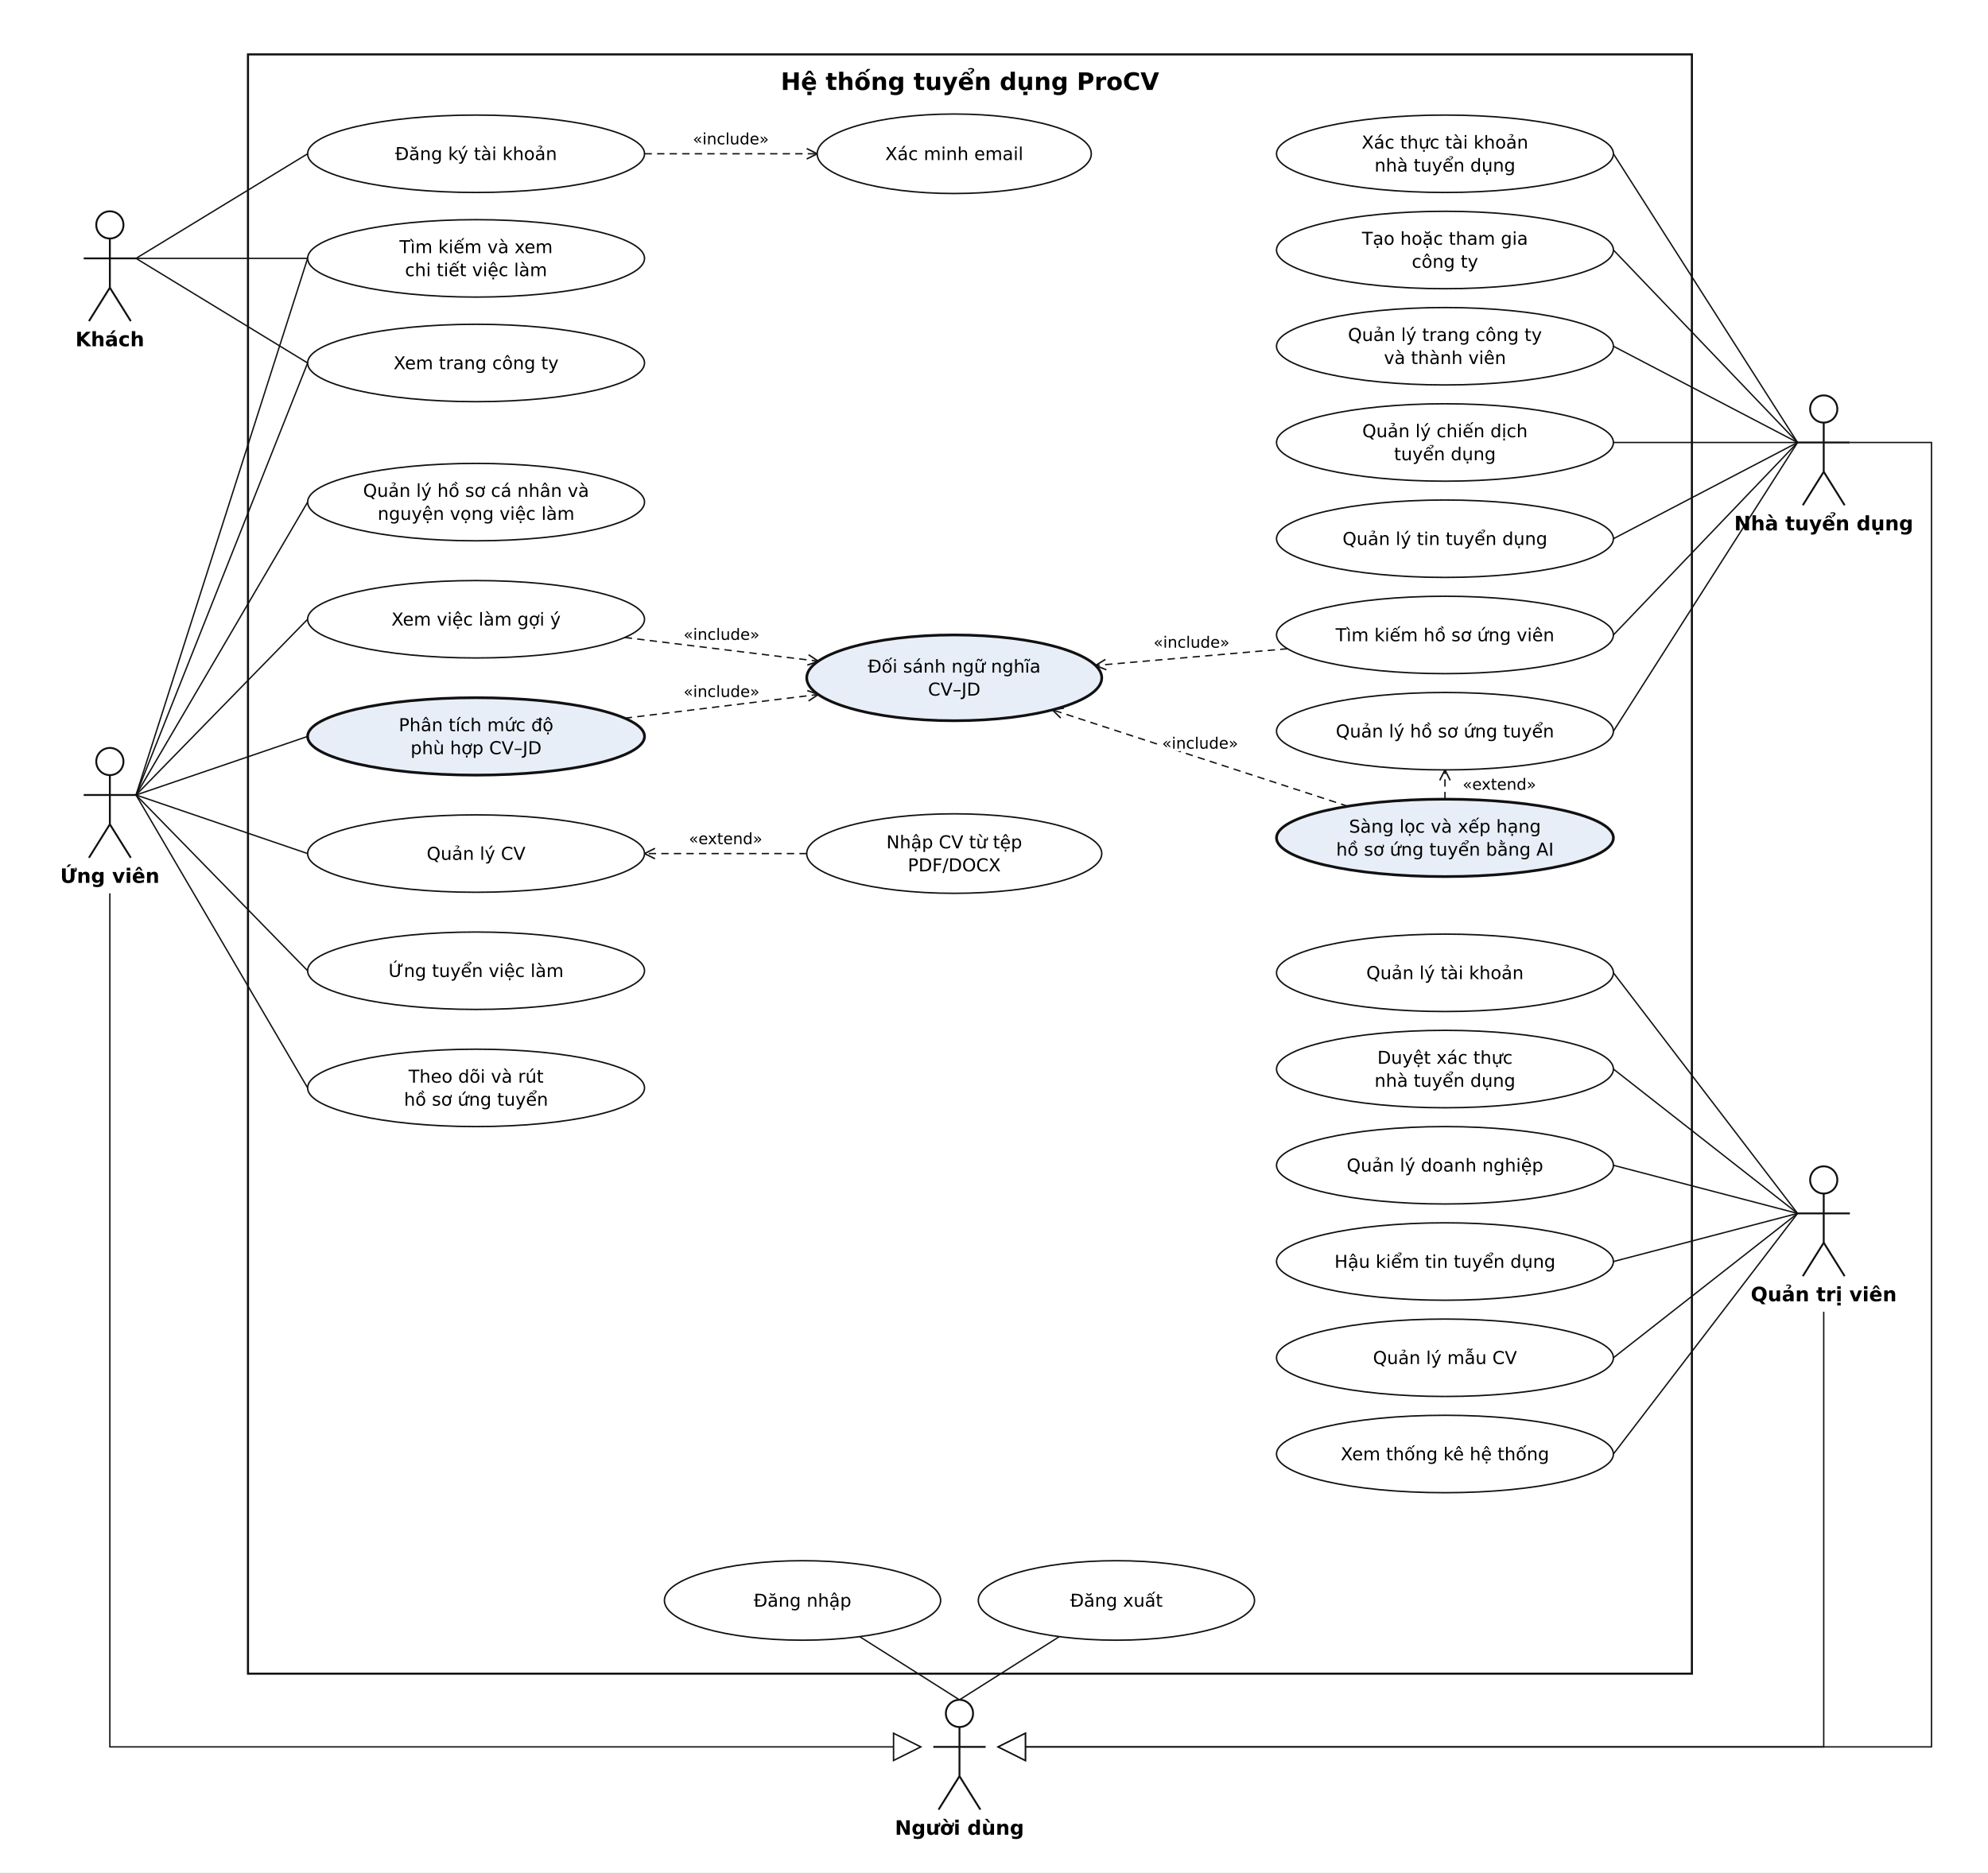
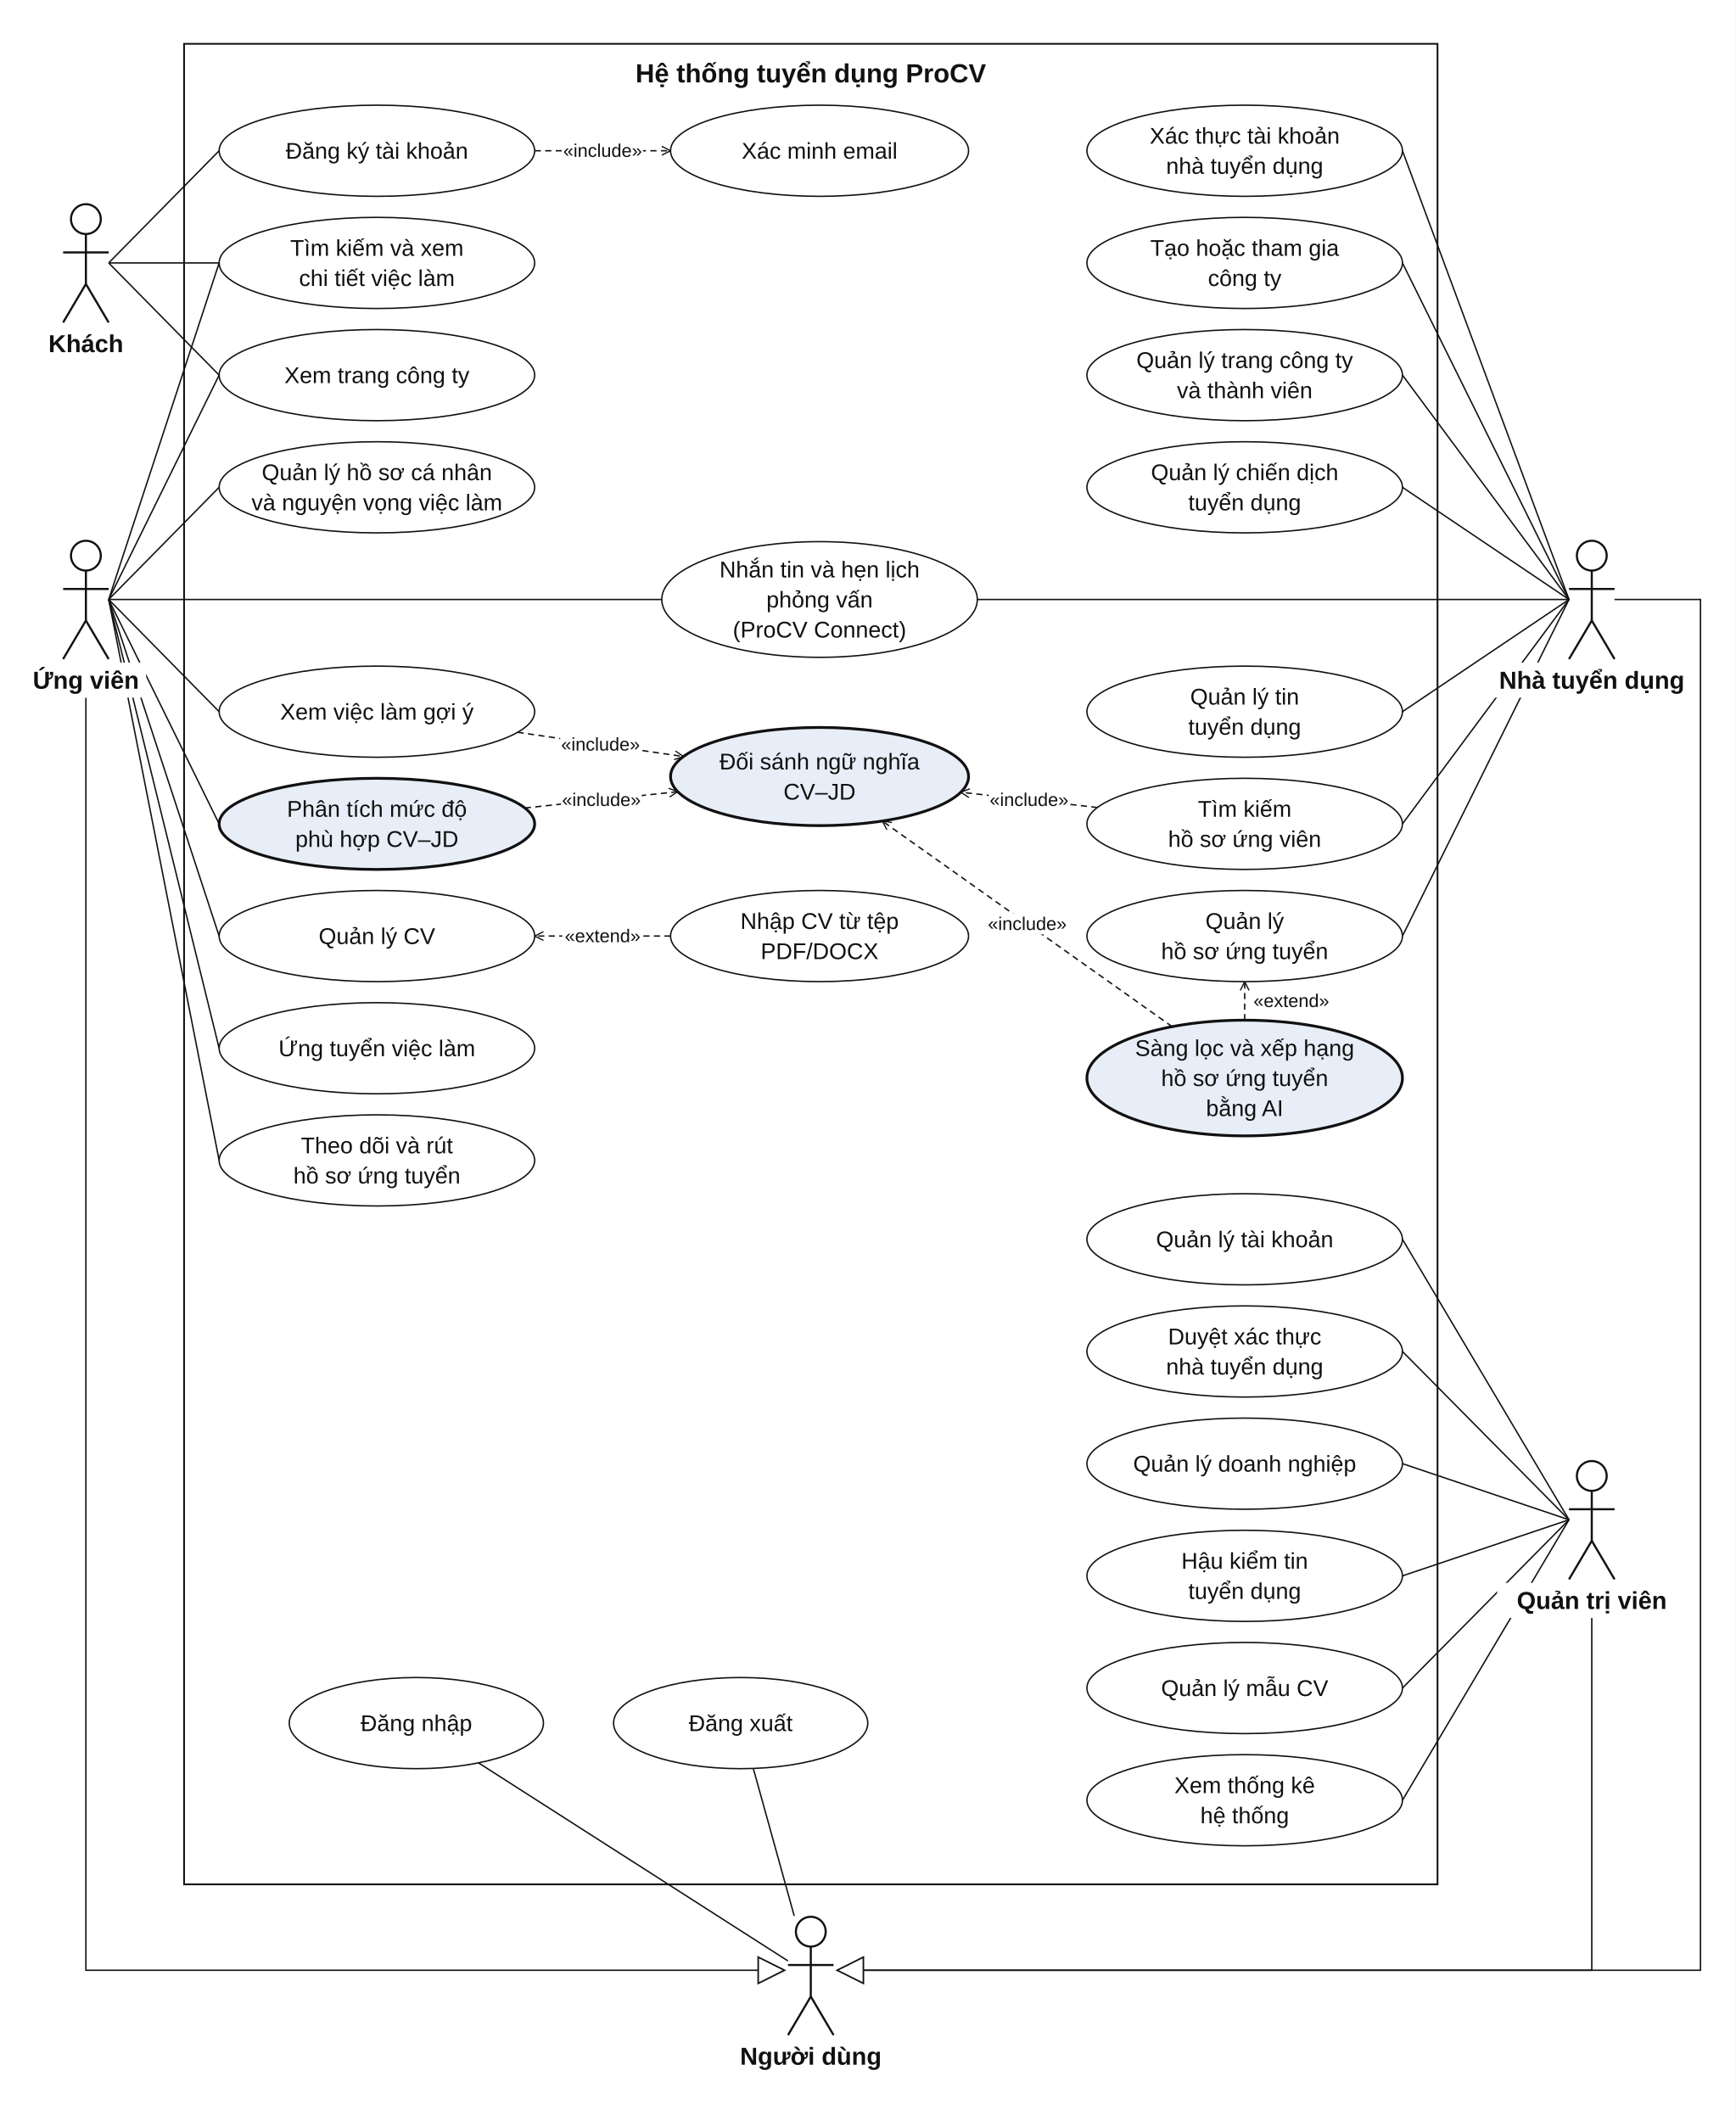
- <svg xmlns="http://www.w3.org/2000/svg" width="1900" height="1790" viewBox="0 0 1900 1790" font-family="'DejaVu Sans', 'Segoe UI', Arial, Helvetica, sans-serif">
+ <svg xmlns="http://www.w3.org/2000/svg" width="1980" height="2420" viewBox="0 0 1980 2420" font-family="Arial, Helvetica, 'DejaVu Sans', sans-serif">
  <defs>
    <marker id="open" viewBox="0 0 12 12" refX="11" refY="6" markerWidth="12" markerHeight="12" orient="auto-start-reverse" markerUnits="userSpaceOnUse">
      <path d="M1,1 L11,6 L1,11" fill="none" stroke="#111" stroke-width="1.4" />
    </marker>
  </defs>
-   <rect width="1900" height="1790" fill="#fff" />
-   <rect x="237" y="52" width="1380" height="1548" fill="none" stroke="#111" stroke-width="2" />
-   <text x="927.0" y="86" text-anchor="middle" font-size="23" font-weight="bold">Hệ thống tuyển dụng ProCV</text>
-   <line x1="130.0" y1="247.0" x2="294.0" y2="147.0" stroke="#111" stroke-width="1.3" />
-   <line x1="130.0" y1="247.0" x2="294.0" y2="247.0" stroke="#111" stroke-width="1.3" />
-   <line x1="130.0" y1="247.0" x2="294.0" y2="347.0" stroke="#111" stroke-width="1.3" />
-   <line x1="130.0" y1="760.0" x2="294.0" y2="247.0" stroke="#111" stroke-width="1.3" />
-   <line x1="130.0" y1="760.0" x2="294.0" y2="347.0" stroke="#111" stroke-width="1.3" />
-   <line x1="130.0" y1="760.0" x2="294.0" y2="480.0" stroke="#111" stroke-width="1.3" />
-   <line x1="130.0" y1="760.0" x2="294.0" y2="592.0" stroke="#111" stroke-width="1.3" />
-   <line x1="130.0" y1="760.0" x2="294.0" y2="704.0" stroke="#111" stroke-width="1.3" />
-   <line x1="130.0" y1="760.0" x2="294.0" y2="816.0" stroke="#111" stroke-width="1.3" />
-   <line x1="130.0" y1="760.0" x2="294.0" y2="928.0" stroke="#111" stroke-width="1.3" />
-   <line x1="130.0" y1="760.0" x2="294.0" y2="1040.0" stroke="#111" stroke-width="1.3" />
-   <line x1="1718.0" y1="423.0" x2="1542.0" y2="147.0" stroke="#111" stroke-width="1.3" />
-   <line x1="1718.0" y1="423.0" x2="1542.0" y2="239.0" stroke="#111" stroke-width="1.3" />
-   <line x1="1718.0" y1="423.0" x2="1542.0" y2="331.0" stroke="#111" stroke-width="1.3" />
-   <line x1="1718.0" y1="423.0" x2="1542.0" y2="423.0" stroke="#111" stroke-width="1.3" />
-   <line x1="1718.0" y1="423.0" x2="1542.0" y2="515.0" stroke="#111" stroke-width="1.3" />
-   <line x1="1718.0" y1="423.0" x2="1542.0" y2="607.0" stroke="#111" stroke-width="1.3" />
-   <line x1="1718.0" y1="423.0" x2="1542.0" y2="699.0" stroke="#111" stroke-width="1.3" />
-   <line x1="1718.0" y1="1160.0" x2="1542.0" y2="930.0" stroke="#111" stroke-width="1.3" />
-   <line x1="1718.0" y1="1160.0" x2="1542.0" y2="1022.0" stroke="#111" stroke-width="1.3" />
-   <line x1="1718.0" y1="1160.0" x2="1542.0" y2="1114.0" stroke="#111" stroke-width="1.3" />
-   <line x1="1718.0" y1="1160.0" x2="1542.0" y2="1206.0" stroke="#111" stroke-width="1.3" />
-   <line x1="1718.0" y1="1160.0" x2="1542.0" y2="1298.0" stroke="#111" stroke-width="1.3" />
-   <line x1="1718.0" y1="1160.0" x2="1542.0" y2="1390.0" stroke="#111" stroke-width="1.3" />
-   <line x1="917.0" y1="1625.0" x2="821.6" y2="1564.6" stroke="#111" stroke-width="1.3" />
-   <line x1="917.0" y1="1625.0" x2="1012.4" y2="1564.6" stroke="#111" stroke-width="1.3" />
-   <line x1="616.0" y1="147.0" x2="781.0" y2="147.0" stroke="#111" stroke-width="1.3" stroke-dasharray="7 5" marker-end="url(#open)" />
-   <text x="698.5" y="138.0" text-anchor="middle" font-size="15" paint-order="stroke" stroke="#fff" stroke-width="5" stroke-linejoin="round">«include»</text>
-   <line x1="597.1" y1="609.4" x2="782.1" y2="632.1" stroke="#111" stroke-width="1.3" stroke-dasharray="7 5" marker-end="url(#open)" />
-   <text x="689.6" y="611.7" text-anchor="middle" font-size="15" paint-order="stroke" stroke="#fff" stroke-width="5" stroke-linejoin="round">«include»</text>
-   <line x1="597.1" y1="686.6" x2="782.1" y2="663.9" stroke="#111" stroke-width="1.3" stroke-dasharray="7 5" marker-end="url(#open)" />
-   <text x="689.6" y="666.3" text-anchor="middle" font-size="15" paint-order="stroke" stroke="#fff" stroke-width="5" stroke-linejoin="round">«include»</text>
-   <line x1="1230.5" y1="620.2" x2="1047.0" y2="636.2" stroke="#111" stroke-width="1.3" stroke-dasharray="7 5" marker-end="url(#open)" />
-   <text x="1138.8" y="619.2" text-anchor="middle" font-size="15" paint-order="stroke" stroke="#fff" stroke-width="5" stroke-linejoin="round">«include»</text>
-   <line x1="1288.3" y1="770.8" x2="1005.8" y2="678.6" stroke="#111" stroke-width="1.3" stroke-dasharray="7 5" marker-end="url(#open)" />
-   <text x="1147.0" y="715.7" text-anchor="middle" font-size="15" paint-order="stroke" stroke="#fff" stroke-width="5" stroke-linejoin="round">«include»</text>
-   <line x1="771.0" y1="816.0" x2="616.0" y2="816.0" stroke="#111" stroke-width="1.3" stroke-dasharray="7 5" marker-end="url(#open)" />
-   <text x="693.5" y="807.0" text-anchor="middle" font-size="15" paint-order="stroke" stroke="#fff" stroke-width="5" stroke-linejoin="round">«extend»</text>
-   <line x1="1381.0" y1="764.0" x2="1381.0" y2="736.0" stroke="#111" stroke-width="1.3" stroke-dasharray="7 5" marker-end="url(#open)" />
-   <text x="1433.0" y="755.0" text-anchor="middle" font-size="15" paint-order="stroke" stroke="#fff" stroke-width="5" stroke-linejoin="round">«extend»</text>
-   <polyline points="105,854 105,1670 880,1670" fill="none" stroke="#111" stroke-width="1.3" />
-   <polygon points="880.0,1670.0 854.0,1683.0 854.0,1657.0" fill="#fff" stroke="#111" stroke-width="1.4" />
-   <polyline points="1768,423 1846,423 1846,1670 954,1670" fill="none" stroke="#111" stroke-width="1.3" />
-   <polygon points="954.0,1670.0 980.0,1657.0 980.0,1683.0" fill="#fff" stroke="#111" stroke-width="1.4" />
-   <polyline points="1743,1254 1743,1670 954,1670" fill="none" stroke="#111" stroke-width="1.3" />
-   <polygon points="954.0,1670.0 980.0,1657.0 980.0,1683.0" fill="#fff" stroke="#111" stroke-width="1.4" />
-   <ellipse cx="455" cy="147" rx="161.0" ry="37.0" fill="#fff" stroke="#111" stroke-width="1.4" />
-   <text x="455" y="153" text-anchor="middle" font-size="17">Đăng ký tài khoản</text>
-   <ellipse cx="455" cy="247" rx="161.0" ry="37.0" fill="#fff" stroke="#111" stroke-width="1.4" />
-   <text x="455" y="242" text-anchor="middle" font-size="17">Tìm kiếm và xem</text>
-   <text x="455" y="264" text-anchor="middle" font-size="17">chi tiết việc làm</text>
-   <ellipse cx="455" cy="347" rx="161.0" ry="37.0" fill="#fff" stroke="#111" stroke-width="1.4" />
-   <text x="455" y="353" text-anchor="middle" font-size="17">Xem trang công ty</text>
-   <ellipse cx="455" cy="480" rx="161.0" ry="37.0" fill="#fff" stroke="#111" stroke-width="1.4" />
-   <text x="455" y="475" text-anchor="middle" font-size="17">Quản lý hồ sơ cá nhân và</text>
-   <text x="455" y="497" text-anchor="middle" font-size="17">nguyện vọng việc làm</text>
-   <ellipse cx="455" cy="592" rx="161.0" ry="37.0" fill="#fff" stroke="#111" stroke-width="1.4" />
-   <text x="455" y="598" text-anchor="middle" font-size="17">Xem việc làm gợi ý</text>
-   <ellipse cx="455" cy="704" rx="161.0" ry="37.0" fill="#E8EEF7" stroke="#111" stroke-width="2.6" />
-   <text x="455" y="699" text-anchor="middle" font-size="17">Phân tích mức độ</text>
-   <text x="455" y="721" text-anchor="middle" font-size="17">phù hợp CV–JD</text>
-   <ellipse cx="455" cy="816" rx="161.0" ry="37.0" fill="#fff" stroke="#111" stroke-width="1.4" />
-   <text x="455" y="822" text-anchor="middle" font-size="17">Quản lý CV</text>
-   <ellipse cx="455" cy="928" rx="161.0" ry="37.0" fill="#fff" stroke="#111" stroke-width="1.4" />
-   <text x="455" y="934" text-anchor="middle" font-size="17">Ứng tuyển việc làm</text>
-   <ellipse cx="455" cy="1040" rx="161.0" ry="37.0" fill="#fff" stroke="#111" stroke-width="1.4" />
-   <text x="455" y="1035" text-anchor="middle" font-size="17">Theo dõi và rút</text>
-   <text x="455" y="1057" text-anchor="middle" font-size="17">hồ sơ ứng tuyển</text>
-   <ellipse cx="1381" cy="147" rx="161.0" ry="37.0" fill="#fff" stroke="#111" stroke-width="1.4" />
-   <text x="1381" y="142" text-anchor="middle" font-size="17">Xác thực tài khoản</text>
-   <text x="1381" y="164" text-anchor="middle" font-size="17">nhà tuyển dụng</text>
-   <ellipse cx="1381" cy="239" rx="161.0" ry="37.0" fill="#fff" stroke="#111" stroke-width="1.4" />
-   <text x="1381" y="234" text-anchor="middle" font-size="17">Tạo hoặc tham gia</text>
-   <text x="1381" y="256" text-anchor="middle" font-size="17">công ty</text>
-   <ellipse cx="1381" cy="331" rx="161.0" ry="37.0" fill="#fff" stroke="#111" stroke-width="1.4" />
-   <text x="1381" y="326" text-anchor="middle" font-size="17">Quản lý trang công ty</text>
-   <text x="1381" y="348" text-anchor="middle" font-size="17">và thành viên</text>
-   <ellipse cx="1381" cy="423" rx="161.0" ry="37.0" fill="#fff" stroke="#111" stroke-width="1.4" />
-   <text x="1381" y="418" text-anchor="middle" font-size="17">Quản lý chiến dịch</text>
-   <text x="1381" y="440" text-anchor="middle" font-size="17">tuyển dụng</text>
-   <ellipse cx="1381" cy="515" rx="161.0" ry="37.0" fill="#fff" stroke="#111" stroke-width="1.4" />
-   <text x="1381" y="521" text-anchor="middle" font-size="17">Quản lý tin tuyển dụng</text>
-   <ellipse cx="1381" cy="607" rx="161.0" ry="37.0" fill="#fff" stroke="#111" stroke-width="1.4" />
-   <text x="1381" y="613" text-anchor="middle" font-size="17">Tìm kiếm hồ sơ ứng viên</text>
-   <ellipse cx="1381" cy="699" rx="161.0" ry="37.0" fill="#fff" stroke="#111" stroke-width="1.4" />
-   <text x="1381" y="705" text-anchor="middle" font-size="17">Quản lý hồ sơ ứng tuyển</text>
-   <ellipse cx="1381" cy="801" rx="161.0" ry="37.0" fill="#E8EEF7" stroke="#111" stroke-width="2.6" />
-   <text x="1381" y="796" text-anchor="middle" font-size="17">Sàng lọc và xếp hạng</text>
-   <text x="1381" y="818" text-anchor="middle" font-size="17">hồ sơ ứng tuyển bằng AI</text>
-   <ellipse cx="1381" cy="930" rx="161.0" ry="37.0" fill="#fff" stroke="#111" stroke-width="1.4" />
-   <text x="1381" y="936" text-anchor="middle" font-size="17">Quản lý tài khoản</text>
-   <ellipse cx="1381" cy="1022" rx="161.0" ry="37.0" fill="#fff" stroke="#111" stroke-width="1.4" />
-   <text x="1381" y="1017" text-anchor="middle" font-size="17">Duyệt xác thực</text>
-   <text x="1381" y="1039" text-anchor="middle" font-size="17">nhà tuyển dụng</text>
-   <ellipse cx="1381" cy="1114" rx="161.0" ry="37.0" fill="#fff" stroke="#111" stroke-width="1.4" />
-   <text x="1381" y="1120" text-anchor="middle" font-size="17">Quản lý doanh nghiệp</text>
-   <ellipse cx="1381" cy="1206" rx="161.0" ry="37.0" fill="#fff" stroke="#111" stroke-width="1.4" />
-   <text x="1381" y="1212" text-anchor="middle" font-size="17">Hậu kiểm tin tuyển dụng</text>
-   <ellipse cx="1381" cy="1298" rx="161.0" ry="37.0" fill="#fff" stroke="#111" stroke-width="1.4" />
-   <text x="1381" y="1304" text-anchor="middle" font-size="17">Quản lý mẫu CV</text>
-   <ellipse cx="1381" cy="1390" rx="161.0" ry="37.0" fill="#fff" stroke="#111" stroke-width="1.4" />
-   <text x="1381" y="1396" text-anchor="middle" font-size="17">Xem thống kê hệ thống</text>
-   <ellipse cx="912" cy="147" rx="131.0" ry="38.0" fill="#fff" stroke="#111" stroke-width="1.4" />
-   <text x="912" y="153" text-anchor="middle" font-size="17">Xác minh email</text>
-   <ellipse cx="912" cy="648" rx="141.0" ry="41.0" fill="#E8EEF7" stroke="#111" stroke-width="2.6" />
-   <text x="912" y="643" text-anchor="middle" font-size="17">Đối sánh ngữ nghĩa</text>
-   <text x="912" y="665" text-anchor="middle" font-size="17">CV–JD</text>
-   <ellipse cx="912" cy="816" rx="141.0" ry="38.0" fill="#fff" stroke="#111" stroke-width="1.4" />
-   <text x="912" y="811" text-anchor="middle" font-size="17">Nhập CV từ tệp</text>
-   <text x="912" y="833" text-anchor="middle" font-size="17">PDF/DOCX</text>
-   <ellipse cx="767" cy="1530" rx="132.0" ry="38.0" fill="#fff" stroke="#111" stroke-width="1.4" />
-   <text x="767" y="1536" text-anchor="middle" font-size="17">Đăng nhập</text>
-   <ellipse cx="1067" cy="1530" rx="132.0" ry="38.0" fill="#fff" stroke="#111" stroke-width="1.4" />
-   <text x="1067" y="1536" text-anchor="middle" font-size="17">Đăng xuất</text>
-   <circle cx="105" cy="215" r="13" fill="#fff" stroke="#111" stroke-width="1.8" />
-   <line x1="105" y1="228" x2="105" y2="275" stroke="#111" stroke-width="1.8" />
-   <line x1="80" y1="247" x2="130" y2="247" stroke="#111" stroke-width="1.8" />
-   <line x1="105" y1="275" x2="85" y2="307" stroke="#111" stroke-width="1.8" />
-   <line x1="105" y1="275" x2="125" y2="307" stroke="#111" stroke-width="1.8" />
-   <text x="105" y="331" text-anchor="middle" font-size="19" font-weight="bold">Khách</text>
-   <circle cx="105" cy="728" r="13" fill="#fff" stroke="#111" stroke-width="1.8" />
-   <line x1="105" y1="741" x2="105" y2="788" stroke="#111" stroke-width="1.8" />
-   <line x1="80" y1="760" x2="130" y2="760" stroke="#111" stroke-width="1.8" />
-   <line x1="105" y1="788" x2="85" y2="820" stroke="#111" stroke-width="1.8" />
-   <line x1="105" y1="788" x2="125" y2="820" stroke="#111" stroke-width="1.8" />
-   <text x="105" y="844" text-anchor="middle" font-size="19" font-weight="bold">Ứng viên</text>
-   <circle cx="1743" cy="391" r="13" fill="#fff" stroke="#111" stroke-width="1.8" />
-   <line x1="1743" y1="404" x2="1743" y2="451" stroke="#111" stroke-width="1.8" />
-   <line x1="1718" y1="423" x2="1768" y2="423" stroke="#111" stroke-width="1.8" />
-   <line x1="1743" y1="451" x2="1723" y2="483" stroke="#111" stroke-width="1.8" />
-   <line x1="1743" y1="451" x2="1763" y2="483" stroke="#111" stroke-width="1.8" />
-   <text x="1743" y="507" text-anchor="middle" font-size="19" font-weight="bold">Nhà tuyển dụng</text>
-   <circle cx="1743" cy="1128" r="13" fill="#fff" stroke="#111" stroke-width="1.8" />
-   <line x1="1743" y1="1141" x2="1743" y2="1188" stroke="#111" stroke-width="1.8" />
-   <line x1="1718" y1="1160" x2="1768" y2="1160" stroke="#111" stroke-width="1.8" />
-   <line x1="1743" y1="1188" x2="1723" y2="1220" stroke="#111" stroke-width="1.8" />
-   <line x1="1743" y1="1188" x2="1763" y2="1220" stroke="#111" stroke-width="1.8" />
-   <text x="1743" y="1244" text-anchor="middle" font-size="19" font-weight="bold">Quản trị viên</text>
-   <circle cx="917" cy="1638" r="13" fill="#fff" stroke="#111" stroke-width="1.8" />
-   <line x1="917" y1="1651" x2="917" y2="1698" stroke="#111" stroke-width="1.8" />
-   <line x1="892" y1="1670" x2="942" y2="1670" stroke="#111" stroke-width="1.8" />
-   <line x1="917" y1="1698" x2="897" y2="1730" stroke="#111" stroke-width="1.8" />
-   <line x1="917" y1="1698" x2="937" y2="1730" stroke="#111" stroke-width="1.8" />
-   <text x="917" y="1754" text-anchor="middle" font-size="19" font-weight="bold">Người dùng</text>
+   <rect width="1980" height="2420" fill="#fff" />
+   <rect x="210" y="50" width="1430" height="2100" fill="none" stroke="#111" stroke-width="2" />
+   <text x="925.0" y="94" text-anchor="middle" font-size="30" font-weight="bold" fill="#111">Hệ thống tuyển dụng ProCV</text>
+   <line x1="124.0" y1="300.0" x2="250.0" y2="172.0" stroke="#111" stroke-width="1.6" />
+   <line x1="124.0" y1="300.0" x2="250.0" y2="300.0" stroke="#111" stroke-width="1.6" />
+   <line x1="124.0" y1="300.0" x2="250.0" y2="428.0" stroke="#111" stroke-width="1.6" />
+   <line x1="124.0" y1="684.0" x2="250.0" y2="300.0" stroke="#111" stroke-width="1.6" />
+   <line x1="124.0" y1="684.0" x2="250.0" y2="428.0" stroke="#111" stroke-width="1.6" />
+   <line x1="124.0" y1="684.0" x2="250.0" y2="556.0" stroke="#111" stroke-width="1.6" />
+   <line x1="124.0" y1="684.0" x2="755.0" y2="684.0" stroke="#111" stroke-width="1.6" />
+   <line x1="124.0" y1="684.0" x2="250.0" y2="812.0" stroke="#111" stroke-width="1.6" />
+   <line x1="124.0" y1="684.0" x2="250.0" y2="940.0" stroke="#111" stroke-width="1.6" />
+   <line x1="124.0" y1="684.0" x2="250.0" y2="1068.0" stroke="#111" stroke-width="1.6" />
+   <line x1="124.0" y1="684.0" x2="250.0" y2="1196.0" stroke="#111" stroke-width="1.6" />
+   <line x1="124.0" y1="684.0" x2="250.0" y2="1324.0" stroke="#111" stroke-width="1.6" />
+   <line x1="1790.0" y1="684.0" x2="1600.0" y2="172.0" stroke="#111" stroke-width="1.6" />
+   <line x1="1790.0" y1="684.0" x2="1600.0" y2="300.0" stroke="#111" stroke-width="1.6" />
+   <line x1="1790.0" y1="684.0" x2="1600.0" y2="428.0" stroke="#111" stroke-width="1.6" />
+   <line x1="1790.0" y1="684.0" x2="1600.0" y2="556.0" stroke="#111" stroke-width="1.6" />
+   <line x1="1790.0" y1="684.0" x2="1115.0" y2="684.0" stroke="#111" stroke-width="1.6" />
+   <line x1="1790.0" y1="684.0" x2="1600.0" y2="812.0" stroke="#111" stroke-width="1.6" />
+   <line x1="1790.0" y1="684.0" x2="1600.0" y2="940.0" stroke="#111" stroke-width="1.6" />
+   <line x1="1790.0" y1="684.0" x2="1600.0" y2="1068.0" stroke="#111" stroke-width="1.6" />
+   <line x1="1790.0" y1="1734.0" x2="1600.0" y2="1414.0" stroke="#111" stroke-width="1.6" />
+   <line x1="1790.0" y1="1734.0" x2="1600.0" y2="1542.0" stroke="#111" stroke-width="1.6" />
+   <line x1="1790.0" y1="1734.0" x2="1600.0" y2="1670.0" stroke="#111" stroke-width="1.6" />
+   <line x1="1790.0" y1="1734.0" x2="1600.0" y2="1798.0" stroke="#111" stroke-width="1.6" />
+   <line x1="1790.0" y1="1734.0" x2="1600.0" y2="1926.0" stroke="#111" stroke-width="1.6" />
+   <line x1="1790.0" y1="1734.0" x2="1600.0" y2="2054.0" stroke="#111" stroke-width="1.6" />
+   <line x1="899.0" y1="2237.4" x2="545.9" y2="2011.4" stroke="#111" stroke-width="1.6" />
+   <line x1="906.1" y1="2186.0" x2="859.4" y2="2017.7" stroke="#111" stroke-width="1.6" />
+   <line x1="610.0" y1="172.0" x2="765.0" y2="172.0" stroke="#111" stroke-width="1.6" stroke-dasharray="7 5" marker-end="url(#open)" />
+   <line x1="590.5" y1="835.5" x2="779.7" y2="863.2" stroke="#111" stroke-width="1.6" stroke-dasharray="7 5" marker-end="url(#open)" />
+   <line x1="598.8" y1="921.9" x2="773.3" y2="903.3" stroke="#111" stroke-width="1.6" stroke-dasharray="7 5" marker-end="url(#open)" />
+   <line x1="1252.0" y1="921.3" x2="1096.0" y2="903.9" stroke="#111" stroke-width="1.6" stroke-dasharray="7 5" marker-end="url(#open)" />
+   <line x1="1337.3" y1="1171.4" x2="1006.6" y2="936.8" stroke="#111" stroke-width="1.6" stroke-dasharray="7 5" marker-end="url(#open)" />
+   <line x1="765.0" y1="1068.0" x2="610.0" y2="1068.0" stroke="#111" stroke-width="1.6" stroke-dasharray="7 5" marker-end="url(#open)" />
+   <line x1="1420.0" y1="1164.0" x2="1420.0" y2="1120.0" stroke="#111" stroke-width="1.6" stroke-dasharray="7 5" marker-end="url(#open)" />
+   <polyline points="98.0,796.0 98.0,2248.0 865.0,2248.0" fill="none" stroke="#111" stroke-width="1.6" />
+   <polyline points="1842.0,684.0 1940.0,684.0 1940.0,2248.0 985.0,2248.0" fill="none" stroke="#111" stroke-width="1.6" />
+   <polyline points="1816.0,1846.0 1816.0,2248.0 985.0,2248.0" fill="none" stroke="#111" stroke-width="1.6" />
+   <polygon points="895.0,2248 865.0,2233 865.0,2263" fill="#fff" stroke="#111" stroke-width="1.8" />
+   <polygon points="955.0,2248 985.0,2233 985.0,2263" fill="#fff" stroke="#111" stroke-width="1.8" />
+   <ellipse cx="430.0" cy="172.0" rx="180.0" ry="52.0" fill="#fff" stroke="#111" stroke-width="1.6" />
+   <text x="430.0" y="181.1" text-anchor="middle" font-size="26" fill="#111">Đăng ký tài khoản</text>
+   <ellipse cx="430.0" cy="300.0" rx="180.0" ry="52.0" fill="#fff" stroke="#111" stroke-width="1.6" />
+   <text x="430.0" y="291.9" text-anchor="middle" font-size="26" fill="#111">Tìm kiếm và xem</text>
+   <text x="430.0" y="326.3" text-anchor="middle" font-size="26" fill="#111">chi tiết việc làm</text>
+   <ellipse cx="430.0" cy="428.0" rx="180.0" ry="52.0" fill="#fff" stroke="#111" stroke-width="1.6" />
+   <text x="430.0" y="437.1" text-anchor="middle" font-size="26" fill="#111">Xem trang công ty</text>
+   <ellipse cx="430.0" cy="556.0" rx="180.0" ry="52.0" fill="#fff" stroke="#111" stroke-width="1.6" />
+   <text x="430.0" y="547.9" text-anchor="middle" font-size="26" fill="#111">Quản lý hồ sơ cá nhân</text>
+   <text x="430.0" y="582.3" text-anchor="middle" font-size="26" fill="#111">và nguyện vọng việc làm</text>
+   <ellipse cx="430.0" cy="812.0" rx="180.0" ry="52.0" fill="#fff" stroke="#111" stroke-width="1.6" />
+   <text x="430.0" y="821.1" text-anchor="middle" font-size="26" fill="#111">Xem việc làm gợi ý</text>
+   <ellipse cx="430.0" cy="940.0" rx="180.0" ry="52.0" fill="#E8EEF7" stroke="#111" stroke-width="3.2" />
+   <text x="430.0" y="931.9" text-anchor="middle" font-size="26" fill="#111">Phân tích mức độ</text>
+   <text x="430.0" y="966.3" text-anchor="middle" font-size="26" fill="#111">phù hợp CV–JD</text>
+   <ellipse cx="430.0" cy="1068.0" rx="180.0" ry="52.0" fill="#fff" stroke="#111" stroke-width="1.6" />
+   <text x="430.0" y="1077.1" text-anchor="middle" font-size="26" fill="#111">Quản lý CV</text>
+   <ellipse cx="430.0" cy="1196.0" rx="180.0" ry="52.0" fill="#fff" stroke="#111" stroke-width="1.6" />
+   <text x="430.0" y="1205.1" text-anchor="middle" font-size="26" fill="#111">Ứng tuyển việc làm</text>
+   <ellipse cx="430.0" cy="1324.0" rx="180.0" ry="52.0" fill="#fff" stroke="#111" stroke-width="1.6" />
+   <text x="430.0" y="1315.9" text-anchor="middle" font-size="26" fill="#111">Theo dõi và rút</text>
+   <text x="430.0" y="1350.3" text-anchor="middle" font-size="26" fill="#111">hồ sơ ứng tuyển</text>
+   <ellipse cx="935.0" cy="172.0" rx="170.0" ry="52.0" fill="#fff" stroke="#111" stroke-width="1.6" />
+   <text x="935.0" y="181.1" text-anchor="middle" font-size="26" fill="#111">Xác minh email</text>
+   <ellipse cx="935.0" cy="684.0" rx="180.0" ry="66.0" fill="#fff" stroke="#111" stroke-width="1.6" />
+   <text x="935.0" y="658.8" text-anchor="middle" font-size="26" fill="#111">Nhắn tin và hẹn lịch</text>
+   <text x="935.0" y="693.1" text-anchor="middle" font-size="26" fill="#111">phỏng vấn</text>
+   <text x="935.0" y="727.4" text-anchor="middle" font-size="26" fill="#111">(ProCV Connect)</text>
+   <ellipse cx="935.0" cy="886.0" rx="170.0" ry="56.0" fill="#E8EEF7" stroke="#111" stroke-width="3.2" />
+   <text x="935.0" y="877.9" text-anchor="middle" font-size="26" fill="#111">Đối sánh ngữ nghĩa</text>
+   <text x="935.0" y="912.3" text-anchor="middle" font-size="26" fill="#111">CV–JD</text>
+   <ellipse cx="935.0" cy="1068.0" rx="170.0" ry="52.0" fill="#fff" stroke="#111" stroke-width="1.6" />
+   <text x="935.0" y="1059.9" text-anchor="middle" font-size="26" fill="#111">Nhập CV từ tệp</text>
+   <text x="935.0" y="1094.3" text-anchor="middle" font-size="26" fill="#111">PDF/DOCX</text>
+   <ellipse cx="1420.0" cy="172.0" rx="180.0" ry="52.0" fill="#fff" stroke="#111" stroke-width="1.6" />
+   <text x="1420.0" y="163.9" text-anchor="middle" font-size="26" fill="#111">Xác thực tài khoản</text>
+   <text x="1420.0" y="198.3" text-anchor="middle" font-size="26" fill="#111">nhà tuyển dụng</text>
+   <ellipse cx="1420.0" cy="300.0" rx="180.0" ry="52.0" fill="#fff" stroke="#111" stroke-width="1.6" />
+   <text x="1420.0" y="291.9" text-anchor="middle" font-size="26" fill="#111">Tạo hoặc tham gia</text>
+   <text x="1420.0" y="326.3" text-anchor="middle" font-size="26" fill="#111">công ty</text>
+   <ellipse cx="1420.0" cy="428.0" rx="180.0" ry="52.0" fill="#fff" stroke="#111" stroke-width="1.6" />
+   <text x="1420.0" y="419.9" text-anchor="middle" font-size="26" fill="#111">Quản lý trang công ty</text>
+   <text x="1420.0" y="454.3" text-anchor="middle" font-size="26" fill="#111">và thành viên</text>
+   <ellipse cx="1420.0" cy="556.0" rx="180.0" ry="52.0" fill="#fff" stroke="#111" stroke-width="1.6" />
+   <text x="1420.0" y="547.9" text-anchor="middle" font-size="26" fill="#111">Quản lý chiến dịch</text>
+   <text x="1420.0" y="582.3" text-anchor="middle" font-size="26" fill="#111">tuyển dụng</text>
+   <ellipse cx="1420.0" cy="812.0" rx="180.0" ry="52.0" fill="#fff" stroke="#111" stroke-width="1.6" />
+   <text x="1420.0" y="803.9" text-anchor="middle" font-size="26" fill="#111">Quản lý tin</text>
+   <text x="1420.0" y="838.3" text-anchor="middle" font-size="26" fill="#111">tuyển dụng</text>
+   <ellipse cx="1420.0" cy="940.0" rx="180.0" ry="52.0" fill="#fff" stroke="#111" stroke-width="1.6" />
+   <text x="1420.0" y="931.9" text-anchor="middle" font-size="26" fill="#111">Tìm kiếm</text>
+   <text x="1420.0" y="966.3" text-anchor="middle" font-size="26" fill="#111">hồ sơ ứng viên</text>
+   <ellipse cx="1420.0" cy="1068.0" rx="180.0" ry="52.0" fill="#fff" stroke="#111" stroke-width="1.6" />
+   <text x="1420.0" y="1059.9" text-anchor="middle" font-size="26" fill="#111">Quản lý</text>
+   <text x="1420.0" y="1094.3" text-anchor="middle" font-size="26" fill="#111">hồ sơ ứng tuyển</text>
+   <ellipse cx="1420.0" cy="1230.0" rx="180.0" ry="66.0" fill="#E8EEF7" stroke="#111" stroke-width="3.2" />
+   <text x="1420.0" y="1204.8" text-anchor="middle" font-size="26" fill="#111">Sàng lọc và xếp hạng</text>
+   <text x="1420.0" y="1239.1" text-anchor="middle" font-size="26" fill="#111">hồ sơ ứng tuyển</text>
+   <text x="1420.0" y="1273.4" text-anchor="middle" font-size="26" fill="#111">bằng AI</text>
+   <ellipse cx="1420.0" cy="1414.0" rx="180.0" ry="52.0" fill="#fff" stroke="#111" stroke-width="1.6" />
+   <text x="1420.0" y="1423.1" text-anchor="middle" font-size="26" fill="#111">Quản lý tài khoản</text>
+   <ellipse cx="1420.0" cy="1542.0" rx="180.0" ry="52.0" fill="#fff" stroke="#111" stroke-width="1.6" />
+   <text x="1420.0" y="1533.9" text-anchor="middle" font-size="26" fill="#111">Duyệt xác thực</text>
+   <text x="1420.0" y="1568.3" text-anchor="middle" font-size="26" fill="#111">nhà tuyển dụng</text>
+   <ellipse cx="1420.0" cy="1670.0" rx="180.0" ry="52.0" fill="#fff" stroke="#111" stroke-width="1.6" />
+   <text x="1420.0" y="1679.1" text-anchor="middle" font-size="26" fill="#111">Quản lý doanh nghiệp</text>
+   <ellipse cx="1420.0" cy="1798.0" rx="180.0" ry="52.0" fill="#fff" stroke="#111" stroke-width="1.6" />
+   <text x="1420.0" y="1789.9" text-anchor="middle" font-size="26" fill="#111">Hậu kiểm tin</text>
+   <text x="1420.0" y="1824.3" text-anchor="middle" font-size="26" fill="#111">tuyển dụng</text>
+   <ellipse cx="1420.0" cy="1926.0" rx="180.0" ry="52.0" fill="#fff" stroke="#111" stroke-width="1.6" />
+   <text x="1420.0" y="1935.1" text-anchor="middle" font-size="26" fill="#111">Quản lý mẫu CV</text>
+   <ellipse cx="1420.0" cy="2054.0" rx="180.0" ry="52.0" fill="#fff" stroke="#111" stroke-width="1.6" />
+   <text x="1420.0" y="2045.9" text-anchor="middle" font-size="26" fill="#111">Xem thống kê</text>
+   <text x="1420.0" y="2080.3" text-anchor="middle" font-size="26" fill="#111">hệ thống</text>
+   <ellipse cx="475.0" cy="1966.0" rx="145.0" ry="52.0" fill="#fff" stroke="#111" stroke-width="1.6" />
+   <text x="475.0" y="1975.1" text-anchor="middle" font-size="26" fill="#111">Đăng nhập</text>
+   <ellipse cx="845.0" cy="1966.0" rx="145.0" ry="52.0" fill="#fff" stroke="#111" stroke-width="1.6" />
+   <text x="845.0" y="1975.1" text-anchor="middle" font-size="26" fill="#111">Đăng xuất</text>
+   <g stroke="#111" stroke-width="2.4" fill="#fff">
+     <circle cx="98.0" cy="250.0" r="17" />
+     <line x1="98.0" y1="267.0" x2="98.0" y2="324.0" />
+     <line x1="72" y1="288.0" x2="124" y2="288.0" />
+     <line x1="98.0" y1="324.0" x2="72" y2="368.0" />
+     <line x1="98.0" y1="324.0" x2="124" y2="368.0" />
+   </g>
+   <rect x="52.8" y="372.0" width="90.4" height="40" fill="#fff" />
+   <text x="98.0" y="401.8" text-anchor="middle" font-size="28" font-weight="bold" fill="#111">Khách</text>
+   <g stroke="#111" stroke-width="2.4" fill="#fff">
+     <circle cx="98.0" cy="634.0" r="17" />
+     <line x1="98.0" y1="651.0" x2="98.0" y2="708.0" />
+     <line x1="72" y1="672.0" x2="124" y2="672.0" />
+     <line x1="98.0" y1="708.0" x2="72" y2="752.0" />
+     <line x1="98.0" y1="708.0" x2="124" y2="752.0" />
+   </g>
+   <rect x="29.3" y="756.0" width="137.4" height="40" fill="#fff" />
+   <text x="98.0" y="785.8" text-anchor="middle" font-size="28" font-weight="bold" fill="#111">Ứng viên</text>
+   <g stroke="#111" stroke-width="2.4" fill="#fff">
+     <circle cx="1816.0" cy="634.0" r="17" />
+     <line x1="1816.0" y1="651.0" x2="1816.0" y2="708.0" />
+     <line x1="1790" y1="672.0" x2="1842" y2="672.0" />
+     <line x1="1816.0" y1="708.0" x2="1790" y2="752.0" />
+     <line x1="1816.0" y1="708.0" x2="1842" y2="752.0" />
+   </g>
+   <rect x="1700.2" y="756.0" width="231.5" height="40" fill="#fff" />
+   <text x="1816.0" y="785.8" text-anchor="middle" font-size="28" font-weight="bold" fill="#111">Nhà tuyển dụng</text>
+   <g stroke="#111" stroke-width="2.4" fill="#fff">
+     <circle cx="1816.0" cy="1684.0" r="17" />
+     <line x1="1816.0" y1="1701.0" x2="1816.0" y2="1758.0" />
+     <line x1="1790" y1="1722.0" x2="1842" y2="1722.0" />
+     <line x1="1816.0" y1="1758.0" x2="1790" y2="1802.0" />
+     <line x1="1816.0" y1="1758.0" x2="1842" y2="1802.0" />
+   </g>
+   <rect x="1708.1" y="1806.0" width="215.8" height="40" fill="#fff" />
+   <text x="1816.0" y="1835.8" text-anchor="middle" font-size="28" font-weight="bold" fill="#111">Quản trị viên</text>
+   <g stroke="#111" stroke-width="2.4" fill="#fff">
+     <circle cx="925.0" cy="2204" r="17" />
+     <line x1="925.0" y1="2221" x2="925.0" y2="2278" />
+     <line x1="899" y1="2242" x2="951" y2="2242" />
+     <line x1="925.0" y1="2278" x2="899" y2="2322" />
+     <line x1="925.0" y1="2278" x2="951" y2="2322" />
+   </g>
+   <rect x="840.6" y="2326" width="168.8" height="40" fill="#fff" />
+   <text x="925.0" y="2355.8" text-anchor="middle" font-size="28" font-weight="bold" fill="#111">Người dùng</text>
+   <rect x="641.5" y="160.0" width="92" height="24" fill="#fff" />
+   <text x="687.5" y="179.0" text-anchor="middle" font-size="21" fill="#111">«include»</text>
+   <rect x="639.1" y="837.4" width="92" height="24" fill="#fff" />
+   <text x="685.1" y="856.4" text-anchor="middle" font-size="21" fill="#111">«include»</text>
+   <rect x="640.1" y="900.6" width="92" height="24" fill="#fff" />
+   <text x="686.1" y="919.6" text-anchor="middle" font-size="21" fill="#111">«include»</text>
+   <rect x="1128.0" y="900.6" width="92" height="24" fill="#fff" />
+   <text x="1174.0" y="919.6" text-anchor="middle" font-size="21" fill="#111">«include»</text>
+   <rect x="1126.0" y="1042.1" width="92" height="24" fill="#fff" />
+   <text x="1172.0" y="1061.1" text-anchor="middle" font-size="21" fill="#111">«include»</text>
+   <rect x="641.5" y="1056.0" width="92" height="24" fill="#fff" />
+   <text x="687.5" y="1075.0" text-anchor="middle" font-size="21" fill="#111">«extend»</text>
+   <text x="1430.0" y="1149.0" font-size="21" fill="#111">«extend»</text>
</svg>
